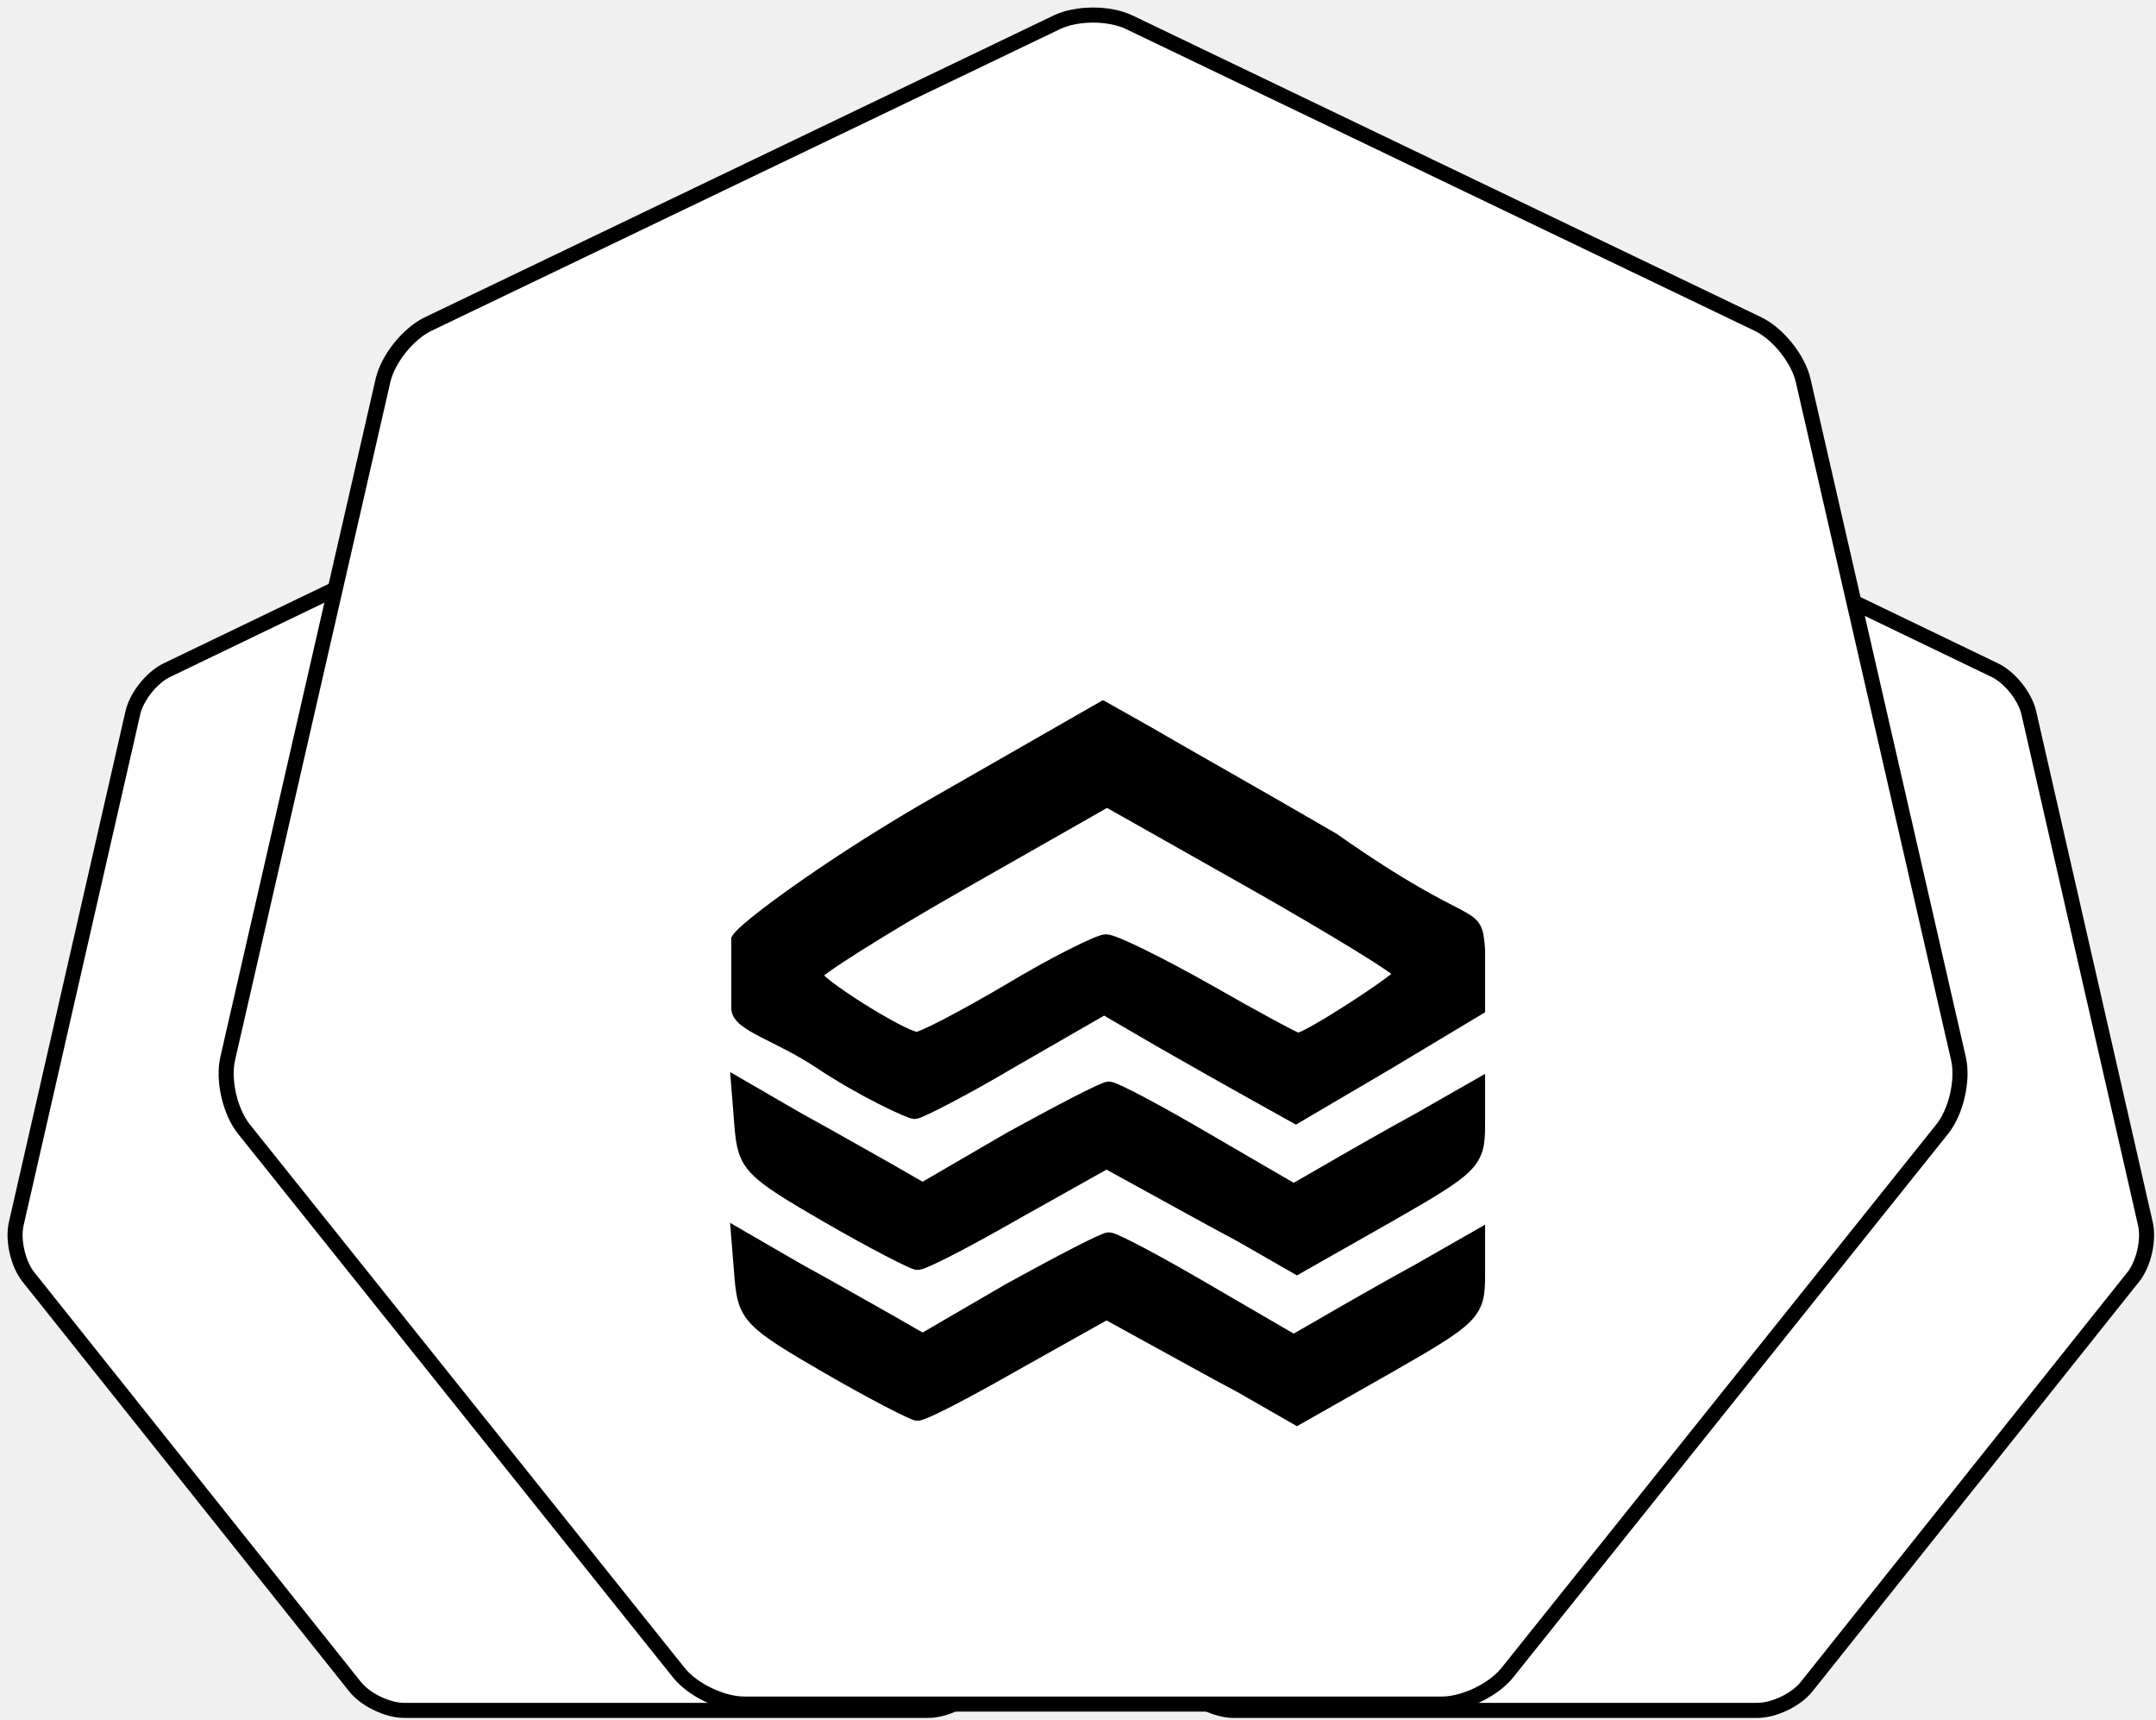
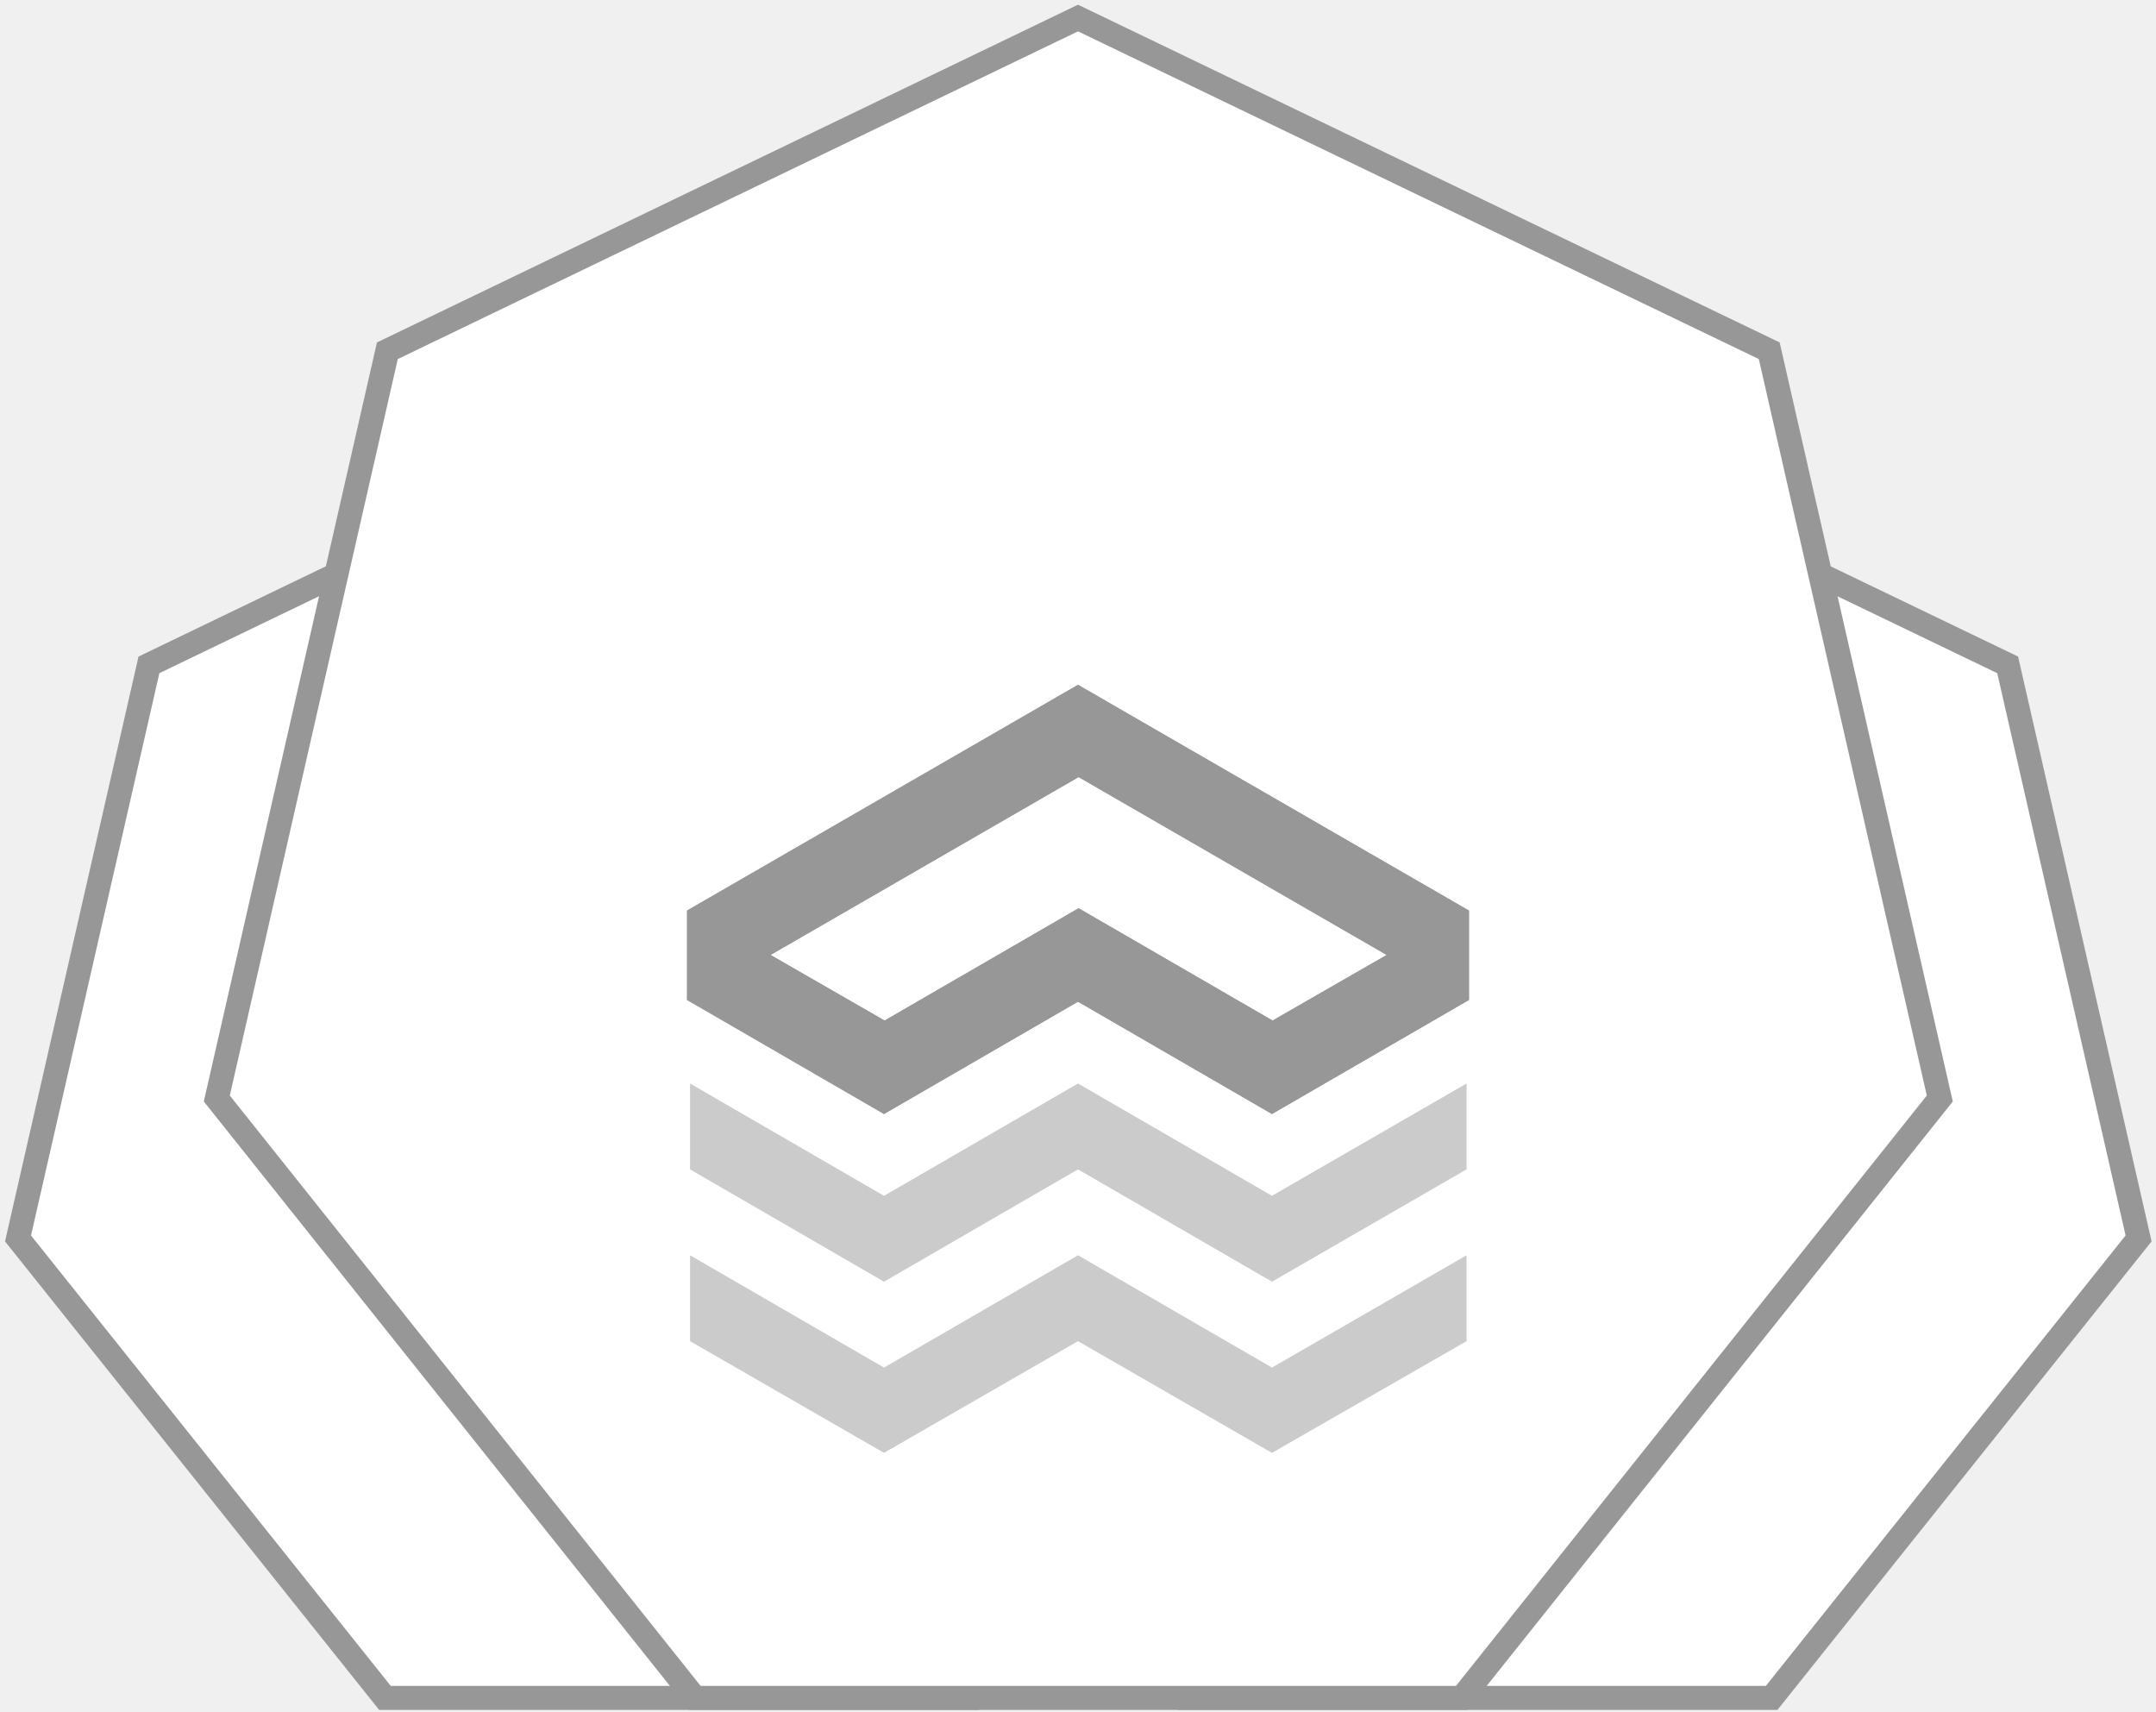
- <svg xmlns="http://www.w3.org/2000/svg" width="143px" height="114px" viewBox="0 0 143 114" version="1.1">
+ <svg xmlns="http://www.w3.org/2000/svg" xmlns:xlink="http://www.w3.org/1999/xlink" width="359px" height="285px" viewBox="0 0 359 285" version="1.1">
+   <defs>
+     <path d="M65.5,52.2 L33.2,70.9 L0.9,52.2 L0.9,37.9 L65.5,0.6 L130.1,37.9 L130.1,52.2 L97.8,70.9 L65.5,52.2 L65.5,52.2 Z M13.3,45 L33.3,56.5 L65.6,37.8 L97.9,56.5 L117.9,45 L65.6,14.8 L13.3,45 Z" id="path-1" />
+   </defs>
  <g id="Page-1" stroke="none" stroke-width="1" fill="none" fill-rule="evenodd">
-     <path d="M42.383,29.359 C43.38,28.879 45,28.881 45.992,29.359 L77.313,44.442 C78.309,44.922 79.318,46.19 79.563,47.264 L87.298,81.156 C87.544,82.234 87.182,83.813 86.495,84.674 L64.821,111.853 C64.131,112.718 62.671,113.419 61.569,113.419 L26.806,113.419 C25.7,113.419 24.241,112.714 23.555,111.853 L1.88,84.674 C1.191,83.809 0.832,82.229 1.077,81.156 L8.813,47.264 C9.059,46.186 10.07,44.92 11.063,44.442 L42.383,29.359 Z" id="path-1" stroke="#000000" fill="#FFFFFF" fill-rule="nonzero" />
-     <path d="M97.383,29.359 C98.38,28.879 100,28.881 100.992,29.359 L132.313,44.442 C133.309,44.922 134.318,46.19 134.563,47.264 L142.298,81.156 C142.544,82.234 142.182,83.813 141.495,84.674 L119.821,111.853 C119.131,112.718 117.671,113.419 116.569,113.419 L81.806,113.419 C80.7,113.419 79.241,112.714 78.555,111.853 L56.88,84.674 C56.191,83.809 55.832,82.229 56.077,81.156 L63.813,47.264 C64.059,46.186 65.07,44.92 66.063,44.442 L97.383,29.359 Z" id="path-1" stroke="#000000" fill="#FFFFFF" fill-rule="nonzero" />
-     <path d="M70.098,1.477 C71.424,0.84 73.581,0.842 74.902,1.477 L116.602,21.488 C117.929,22.124 119.272,23.806 119.598,25.231 L129.897,70.196 C130.225,71.627 129.742,73.721 128.828,74.864 L99.971,110.923 C99.053,112.07 97.108,113 95.642,113 L49.358,113 C47.885,113 45.944,112.065 45.029,110.923 L16.172,74.864 C15.254,73.716 14.776,71.621 15.103,70.196 L25.402,25.231 C25.729,23.8 27.076,22.122 28.397,21.488 L70.098,1.477 Z" id="path-1" stroke="#000000" fill="#FFFFFF" fill-rule="nonzero" />
-     <path d="M54.419,70.385 C51.676,68.556 49,67.902 49,66.844 C49,65.787 49,63.634 49,62.313 C49.441,61.576 54.64,57.697 61.18,53.861 L73.16,47 L76.173,48.697 C77.79,49.656 83.302,52.754 88.373,55.705 C97.78,62.313 97.78,60.113 98,62.991 L98,66.844 L91.974,70.459 L85.947,74 L83.302,72.525 C81.832,71.713 78.965,70.09 76.908,68.91 L73.233,66.77 L67.207,70.238 C63.973,72.156 60.96,73.705 60.666,73.705 C60.372,73.705 57.256,72.277 54.419,70.385 Z M66.951,65.727 C69.968,63.909 72.911,62.455 73.353,62.455 C73.868,62.455 76.811,63.909 80.049,65.727 C83.213,67.545 85.936,69 86.083,69 C86.745,69 93,64.927 93,64.564 C93,64.273 88.585,61.582 83.213,58.527 L73.426,53 L63.713,58.527 C58.342,61.582 54,64.345 54,64.636 C54,65.218 59.666,68.782 60.77,68.927 C61.064,69 63.86,67.545 66.951,65.727 Z" id="Shape" stroke="#000000" fill="#000000" fill-rule="nonzero" />
-     <path d="M54.915,80.602 C49.803,77.639 49.438,77.277 49.219,74.747 L49,72 L52.87,74.241 C54.988,75.398 57.763,76.988 58.931,77.639 L61.195,78.94 L67.037,75.542 C70.323,73.735 73.244,72.217 73.537,72.217 C73.902,72.217 76.75,73.735 79.963,75.614 L85.805,79.012 L88.069,77.711 C89.31,76.988 92.085,75.398 94.203,74.241 L98,72.072 L98,74.602 C98,77.06 97.708,77.349 92.012,80.602 L86.024,84 L82.373,81.904 C80.328,80.819 77.48,79.229 76.019,78.434 L73.39,76.988 L67.329,80.386 C64.043,82.265 61.122,83.783 60.83,83.711 C60.611,83.711 57.909,82.337 54.915,80.602 Z" id="Path" stroke="#000000" fill="#000000" fill-rule="nonzero" />
-     <path d="M54.915,90.602 C49.803,87.639 49.438,87.277 49.219,84.747 L49,82 L52.87,84.241 C54.988,85.398 57.763,86.988 58.931,87.639 L61.195,88.94 L67.037,85.542 C70.323,83.735 73.244,82.217 73.537,82.217 C73.902,82.217 76.75,83.735 79.963,85.614 L85.805,89.012 L88.069,87.711 C89.31,86.988 92.085,85.398 94.203,84.241 L98,82.072 L98,84.602 C98,87.06 97.708,87.349 92.012,90.602 L86.024,94 L82.373,91.904 C80.328,90.819 77.48,89.229 76.019,88.434 L73.39,86.988 L67.329,90.386 C64.043,92.265 61.122,93.783 60.83,93.711 C60.611,93.711 57.909,92.337 54.915,90.602 Z" id="Path" stroke="#000000" fill="#000000" fill-rule="nonzero" />
+     <g id="metal-stack-rgb" transform="translate(3, 3)">
+       <polygon id="Path" stroke="#979797" stroke-width="4" fill="#FFFFFF" fill-rule="nonzero" points="110 65.2 21.8 107.7 0 203.2 61.1 279.7 159 279.7 220 203.2 198.3 107.7" />
+       <polygon id="Path" stroke="#979797" stroke-width="4" fill="#FFFFFF" fill-rule="nonzero" points="243 65.2 154.8 107.7 133 203.2 194.1 279.7 292 279.7 353.1 203.2 331.3 107.7" />
+       <polygon id="Path" stroke="#979797" stroke-width="4" fill="#FFFFFF" fill-rule="nonzero" points="176.5 0 61.5 55.4 33.1 179.9 112.7 279.7 240.4 279.7 320 179.9 291.6 55.4" />
+       <g id="Pictogramm" transform="translate(111, 111)">
+         <g id="Shape" stroke="#979797">
+           <use fill="#979797" fill-rule="evenodd" xlink:href="#path-1" />
+           <use xlink:href="#path-1" />
+         </g>
+         <polygon id="Path" fill="#979797" opacity="0.5" points="65.5 80.7 33.2 99.4 0.9 80.7 0.9 66.4 33.2 85.1 65.5 66.4 97.8 85.1 130.2 66.4 130.2 80.7 97.8 99.4" />
+         <polygon id="Path" fill="#979797" opacity="0.5" points="65.5 109.3 33.2 127.9 0.9 109.3 0.9 95 33.2 113.7 65.5 95 97.8 113.7 130.2 95 130.2 109.3 97.8 127.9" />
+       </g>
+     </g>
  </g>
</svg>
